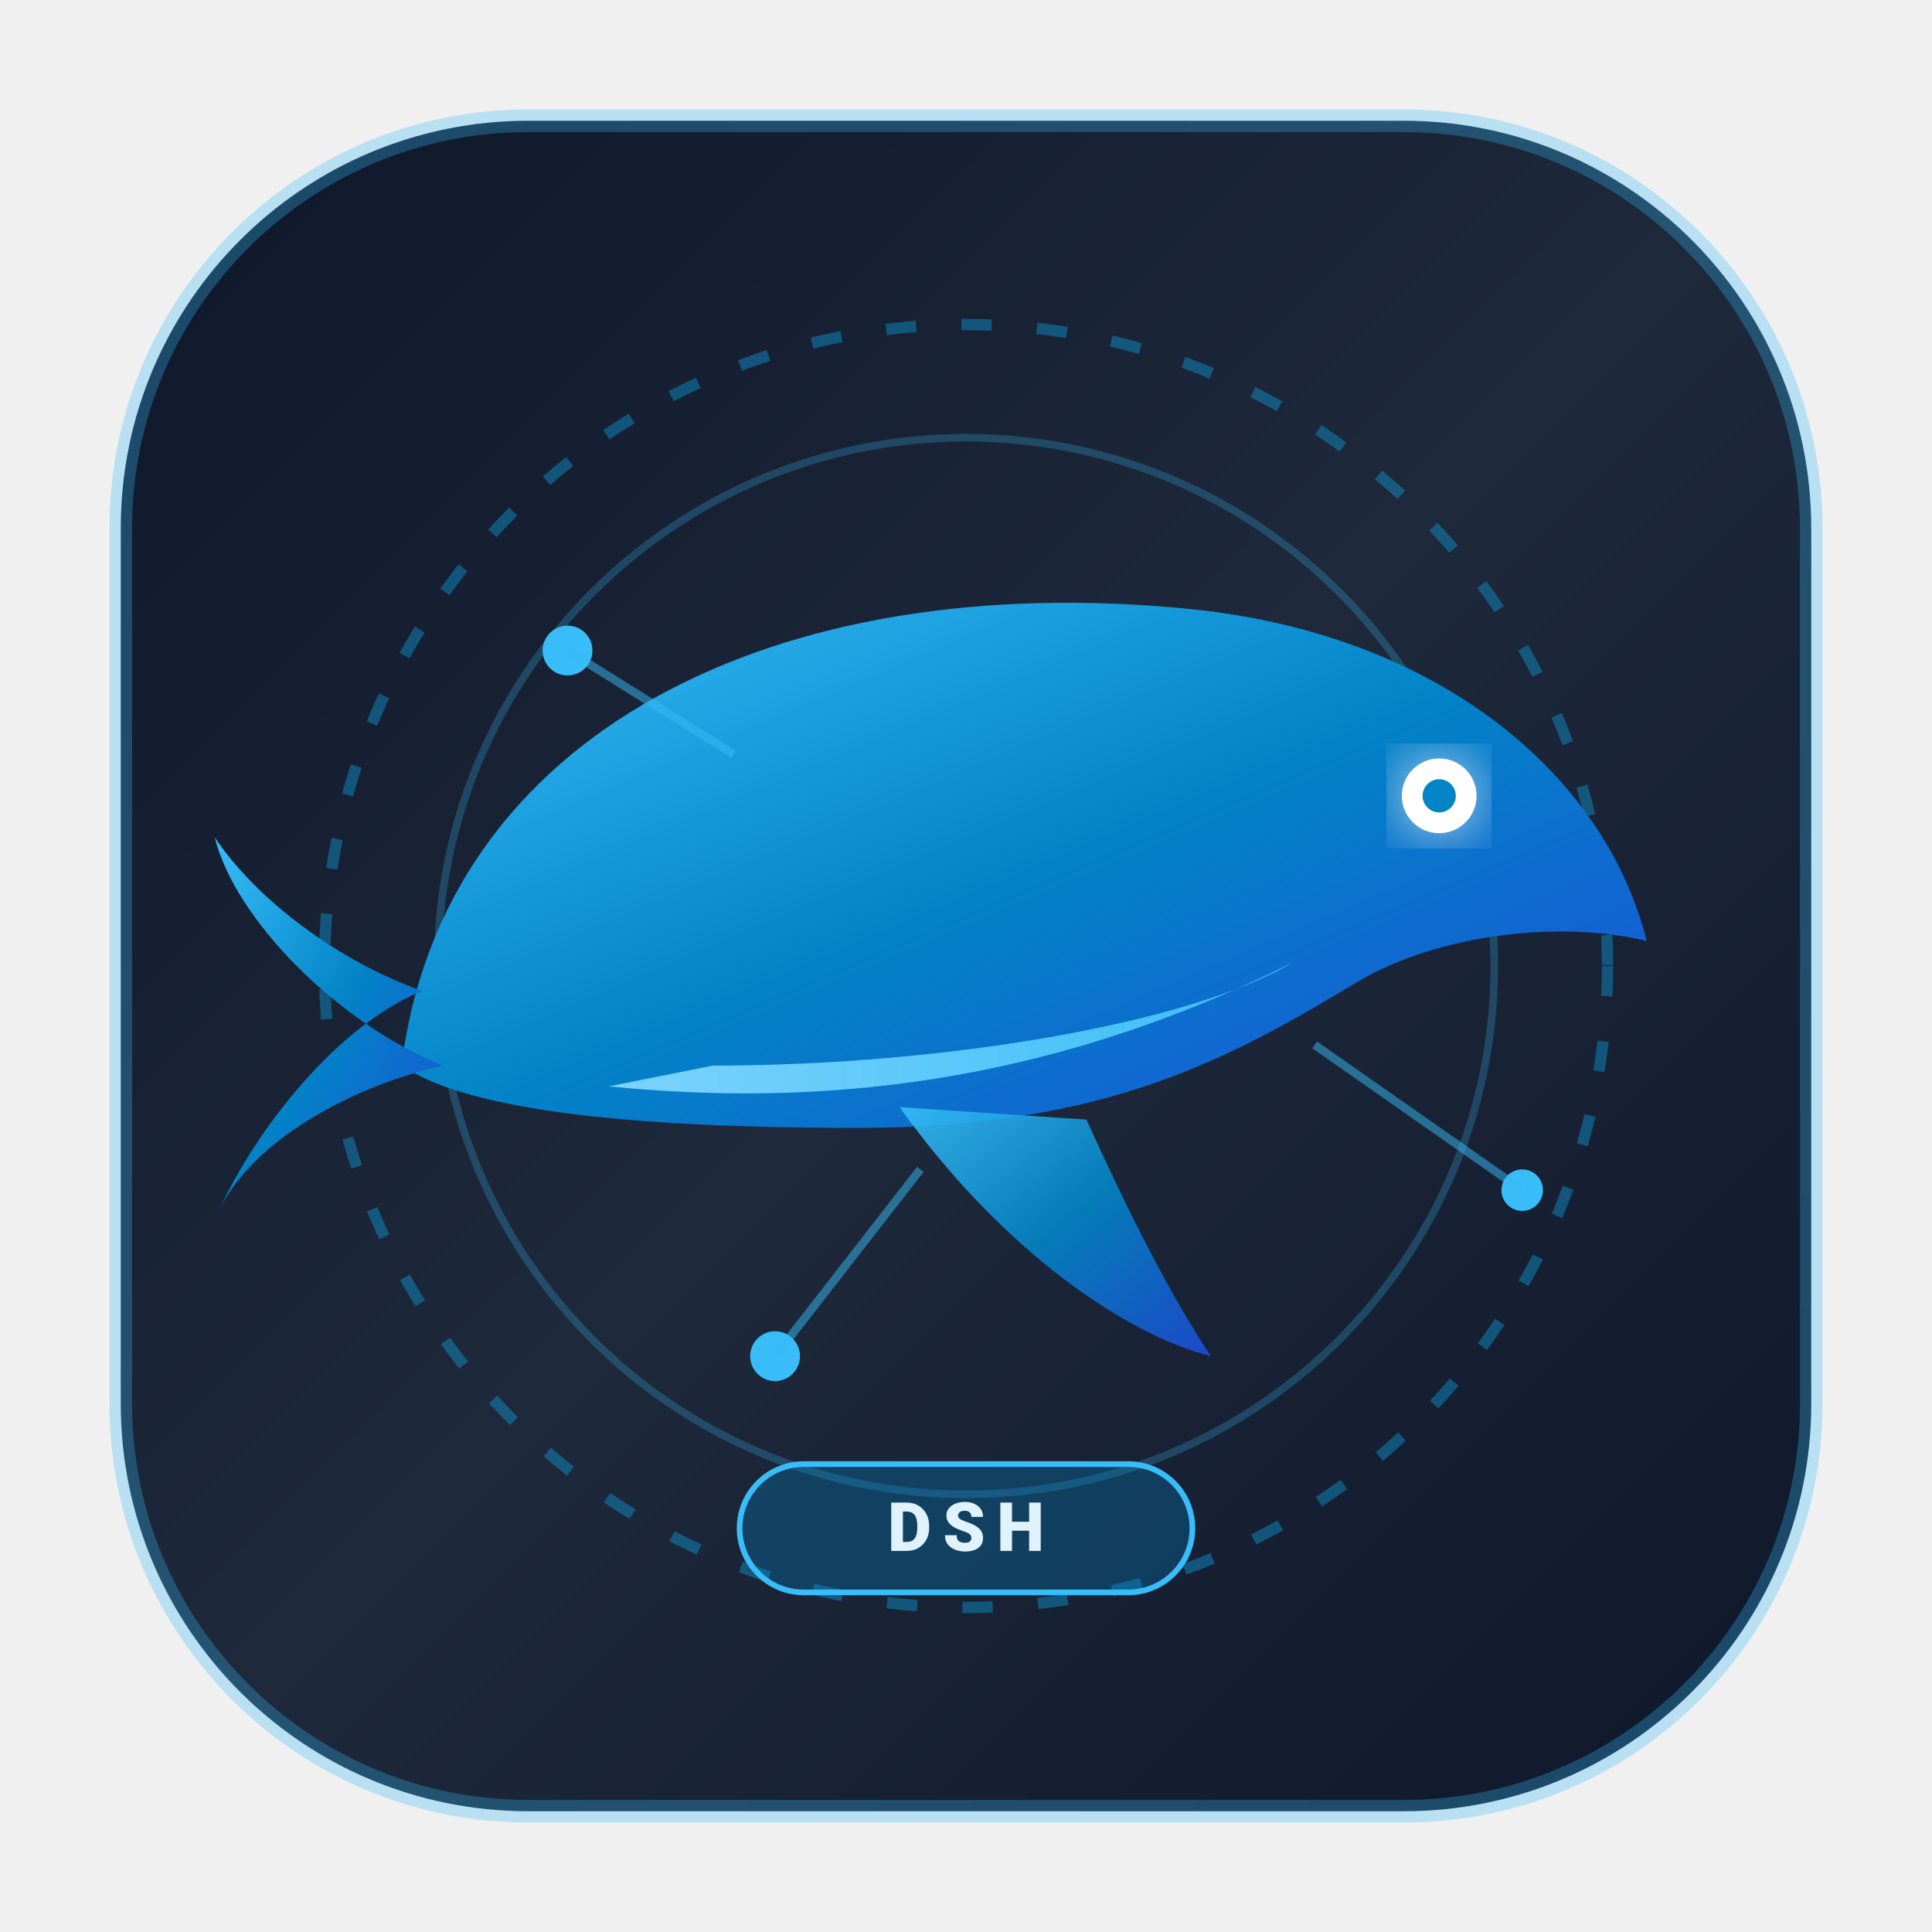
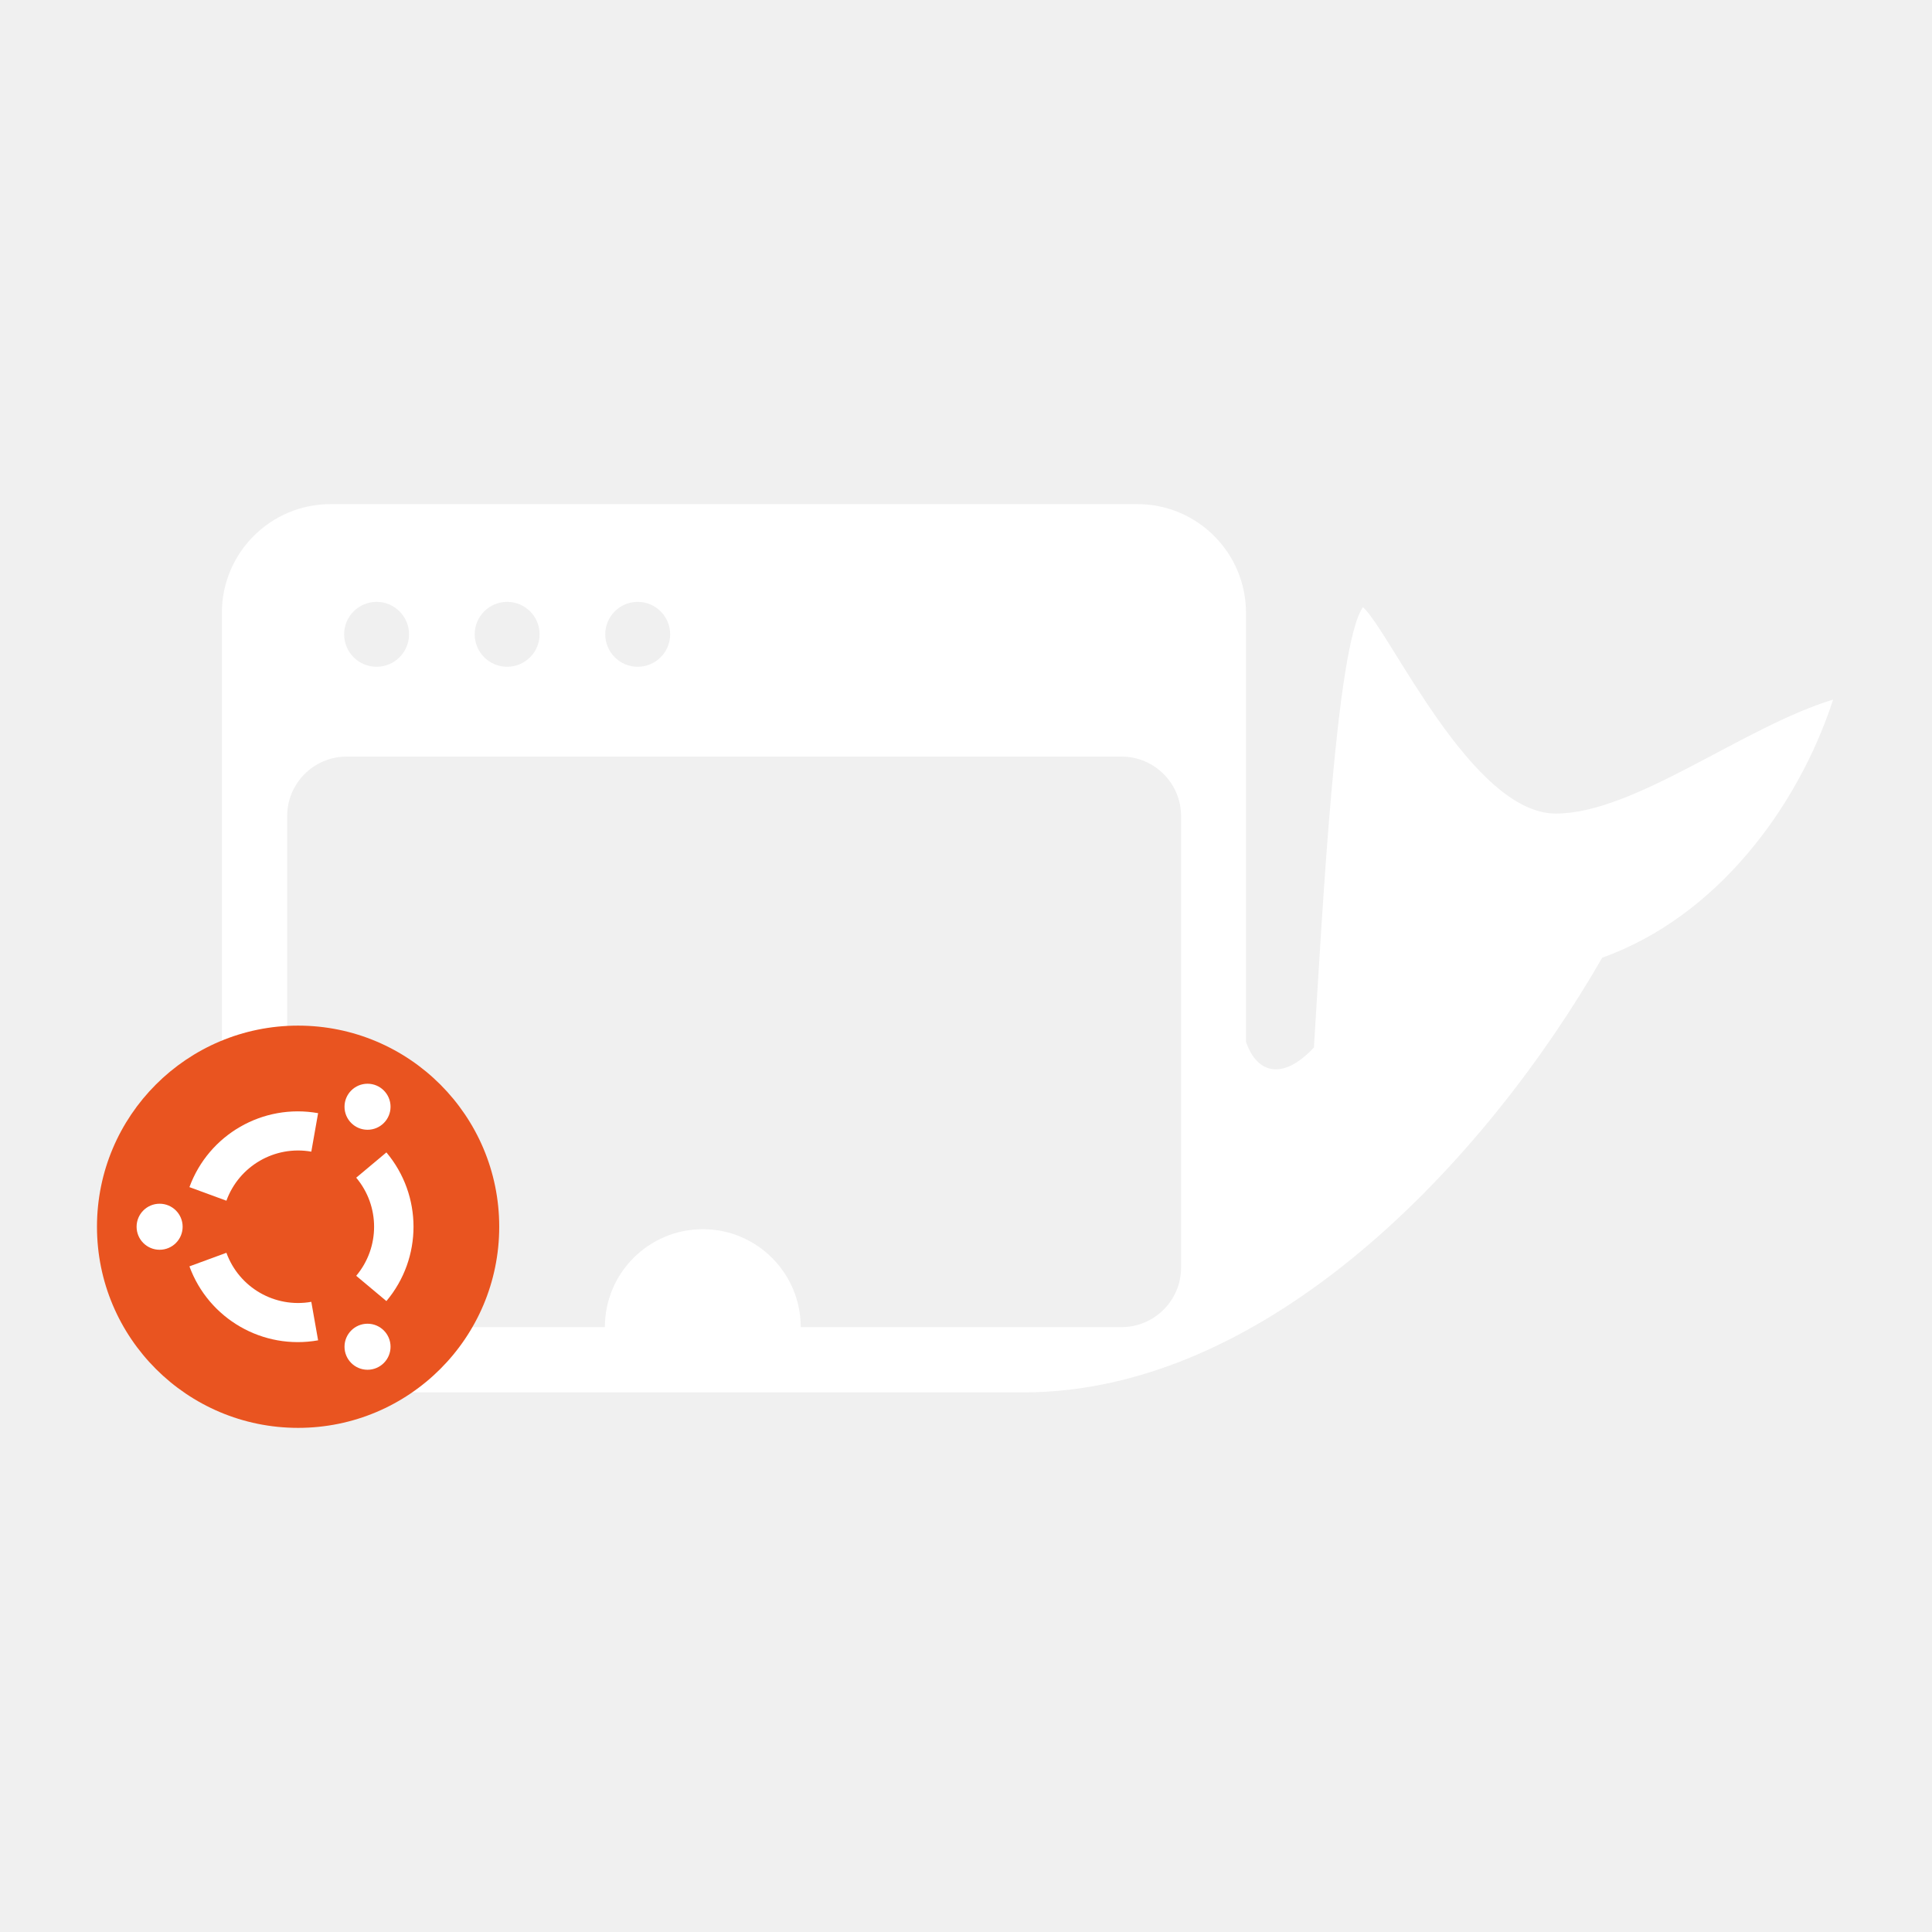
<svg xmlns="http://www.w3.org/2000/svg" viewBox="0 0 512 512" width="512" height="512">
-   <defs>
-     <linearGradient id="bgGrad" x1="0%" y1="0%" x2="100%" y2="100%">
-       <stop offset="0%" stop-color="#0f172a" />
-       <stop offset="50%" stop-color="#1e293b" />
-       <stop offset="100%" stop-color="#0f172a" />
-     </linearGradient>
-     <linearGradient id="whaleGrad" x1="0%" y1="0%" x2="100%" y2="100%">
-       <stop offset="0%" stop-color="#38bdf8" />
-       <stop offset="50%" stop-color="#0284c7" />
-       <stop offset="100%" stop-color="#1d4ed8" />
-     </linearGradient>
-     <linearGradient id="glowGrad" x1="0%" y1="0%" x2="100%" y2="0%">
-       <stop offset="0%" stop-color="#7dd3fc" />
-       <stop offset="100%" stop-color="#38bdf8" />
-     </linearGradient>
-     <filter id="glow" x="-20%" y="-20%" width="140%" height="140%">
-       <feGaussianBlur stdDeviation="8" result="blur" />
-       <feComposite in="SourceGraphic" in2="blur" operator="over" />
-     </filter>
-   </defs>
-   <rect x="32" y="32" width="448" height="448" rx="108" fill="url(#bgGrad)" stroke="#38bdf8" stroke-width="6" stroke-opacity="0.3" />
-   <circle cx="256" cy="256" r="170" fill="none" stroke="#0ea5e9" stroke-width="3" stroke-dasharray="8,12" stroke-opacity="0.4" />
-   <circle cx="256" cy="256" r="140" fill="none" stroke="#38bdf8" stroke-width="2" stroke-opacity="0.25" />
-   <g transform="translate(256,256) scale(1.1) translate(-256,-256)">
-     <path d="M 120 280 C 130 200, 210 160, 310 170 C 370 176, 410 210, 420 250 C 400 245, 370 248, 350 260 C 320 278, 290 295, 230 295 C 170 295, 135 290, 120 280 Z" fill="url(#whaleGrad)" />
-     <path d="M 130 280 C 105 270, 80 245, 75 225 C 85 240, 105 255, 125 262 C 105 270, 85 295, 76 315 C 84 298, 108 285, 130 280 Z" fill="url(#whaleGrad)" />
-     <path d="M 240 290 C 265 325, 295 345, 315 350 C 305 335, 295 315, 285 293 Z" fill="url(#whaleGrad)" opacity="0.9" />
-     <path d="M 170 285 C 220 290, 275 285, 335 255 C 310 270, 250 280, 195 280 Z" fill="url(#glowGrad)" />
-     <circle cx="370" cy="215" r="9" fill="#ffffff" filter="url(#glow)" />
-     <circle cx="370" cy="215" r="4" fill="#0284c7" />
-     <circle cx="160" cy="180" r="6" fill="#38bdf8" />
-     <circle cx="390" cy="310" r="5" fill="#38bdf8" />
-     <circle cx="210" cy="350" r="6" fill="#38bdf8" />
-     <line x1="160" y1="180" x2="200" y2="205" stroke="#38bdf8" stroke-width="2" stroke-opacity="0.5" />
-     <line x1="390" y1="310" x2="340" y2="275" stroke="#38bdf8" stroke-width="2" stroke-opacity="0.5" />
-     <line x1="210" y1="350" x2="245" y2="305" stroke="#38bdf8" stroke-width="2" stroke-opacity="0.5" />
+   <path fill="#ffffff" fill-rule="evenodd" d="M 87.6 133.6 L 301.4 133.6 A 28.8 28.8 0 0 1 330.2 162.4 L 330.2 276.1 C 333.2 284.8, 340.2 286.2, 348.2 277.6 C 350.4 243.0, 354.0 171.0, 361.2 160.9 C 368.4 167.4, 390.0 215.6, 412.3 215.6 C 433.2 215.6, 462.0 192.6, 485.8 185.4 C 476.4 214.2, 454.8 243.0, 424.6 253.8 C 393.6 307.8, 336.0 369.0, 271.2 369.0 L 87.6 369.0 A 28.8 28.8 0 0 1 58.8 340.2 L 58.8 162.4 A 28.8 28.8 0 0 1 87.6 133.6 Z M 91.9 200.5 L 297.2 200.5 A 15.8 15.8 0 0 1 313.0 216.3 L 313.0 335.9 A 15.8 15.8 0 0 1 297.2 351.7 L 212.2 351.7 A 25.9 25.9 0 0 0 160.3 351.7 L 91.9 351.7 A 15.8 15.8 0 0 1 76.1 335.9 L 76.1 216.3 A 15.8 15.8 0 0 1 91.9 200.5 Z M 91.2 168.1 A 8.6 8.6 0 1 0 108.4 168.1 A 8.6 8.6 0 1 0 91.2 168.1 Z M 125.8 168.1 A 8.6 8.6 0 1 0 143.0 168.1 A 8.6 8.6 0 1 0 125.8 168.1 Z M 160.4 168.1 A 8.6 8.6 0 1 0 177.6 168.1 A 8.6 8.6 0 1 0 160.4 168.1 Z" />
+   <g id="ubuntu-badge">
+     <circle cx="79.0" cy="325.1" r="53.3" fill="#E95420" />
+     <path d="M 50.2 314.6 A 30.6 30.6 0 0 1 84.3 295.0 L 82.5 305.2 A 20.2 20.2 0 0 0 60.0 318.2 Z" fill="#ffffff" />
+     <path d="M 102.4 305.4 A 30.6 30.6 0 0 1 102.4 344.8 L 94.4 338.1 A 20.2 20.2 0 0 0 94.4 312.1 Z" fill="#ffffff" />
+     <path d="M 84.3 355.2 A 30.6 30.6 0 0 1 50.2 335.6 L 60.0 332.0 A 20.2 20.2 0 0 0 82.5 345.0 Z" fill="#ffffff" />
+     <circle cx="42.3" cy="325.1" r="6.1" fill="#ffffff" />
+     <circle cx="97.4" cy="293.3" r="6.1" fill="#ffffff" />
+     <circle cx="97.4" cy="356.9" r="6.1" fill="#ffffff" />
  </g>
-   <rect x="196" y="388" width="120" height="34" rx="17" fill="#0284c7" fill-opacity="0.3" stroke="#38bdf8" stroke-width="1.5" />
-   <text x="256" y="411" font-family="system-ui, -apple-system, BlinkMacSystemFont, 'Segoe UI', Roboto, sans-serif" font-size="18" font-weight="800" fill="#e0f2fe" text-anchor="middle" letter-spacing="3">DSH</text>
</svg>
